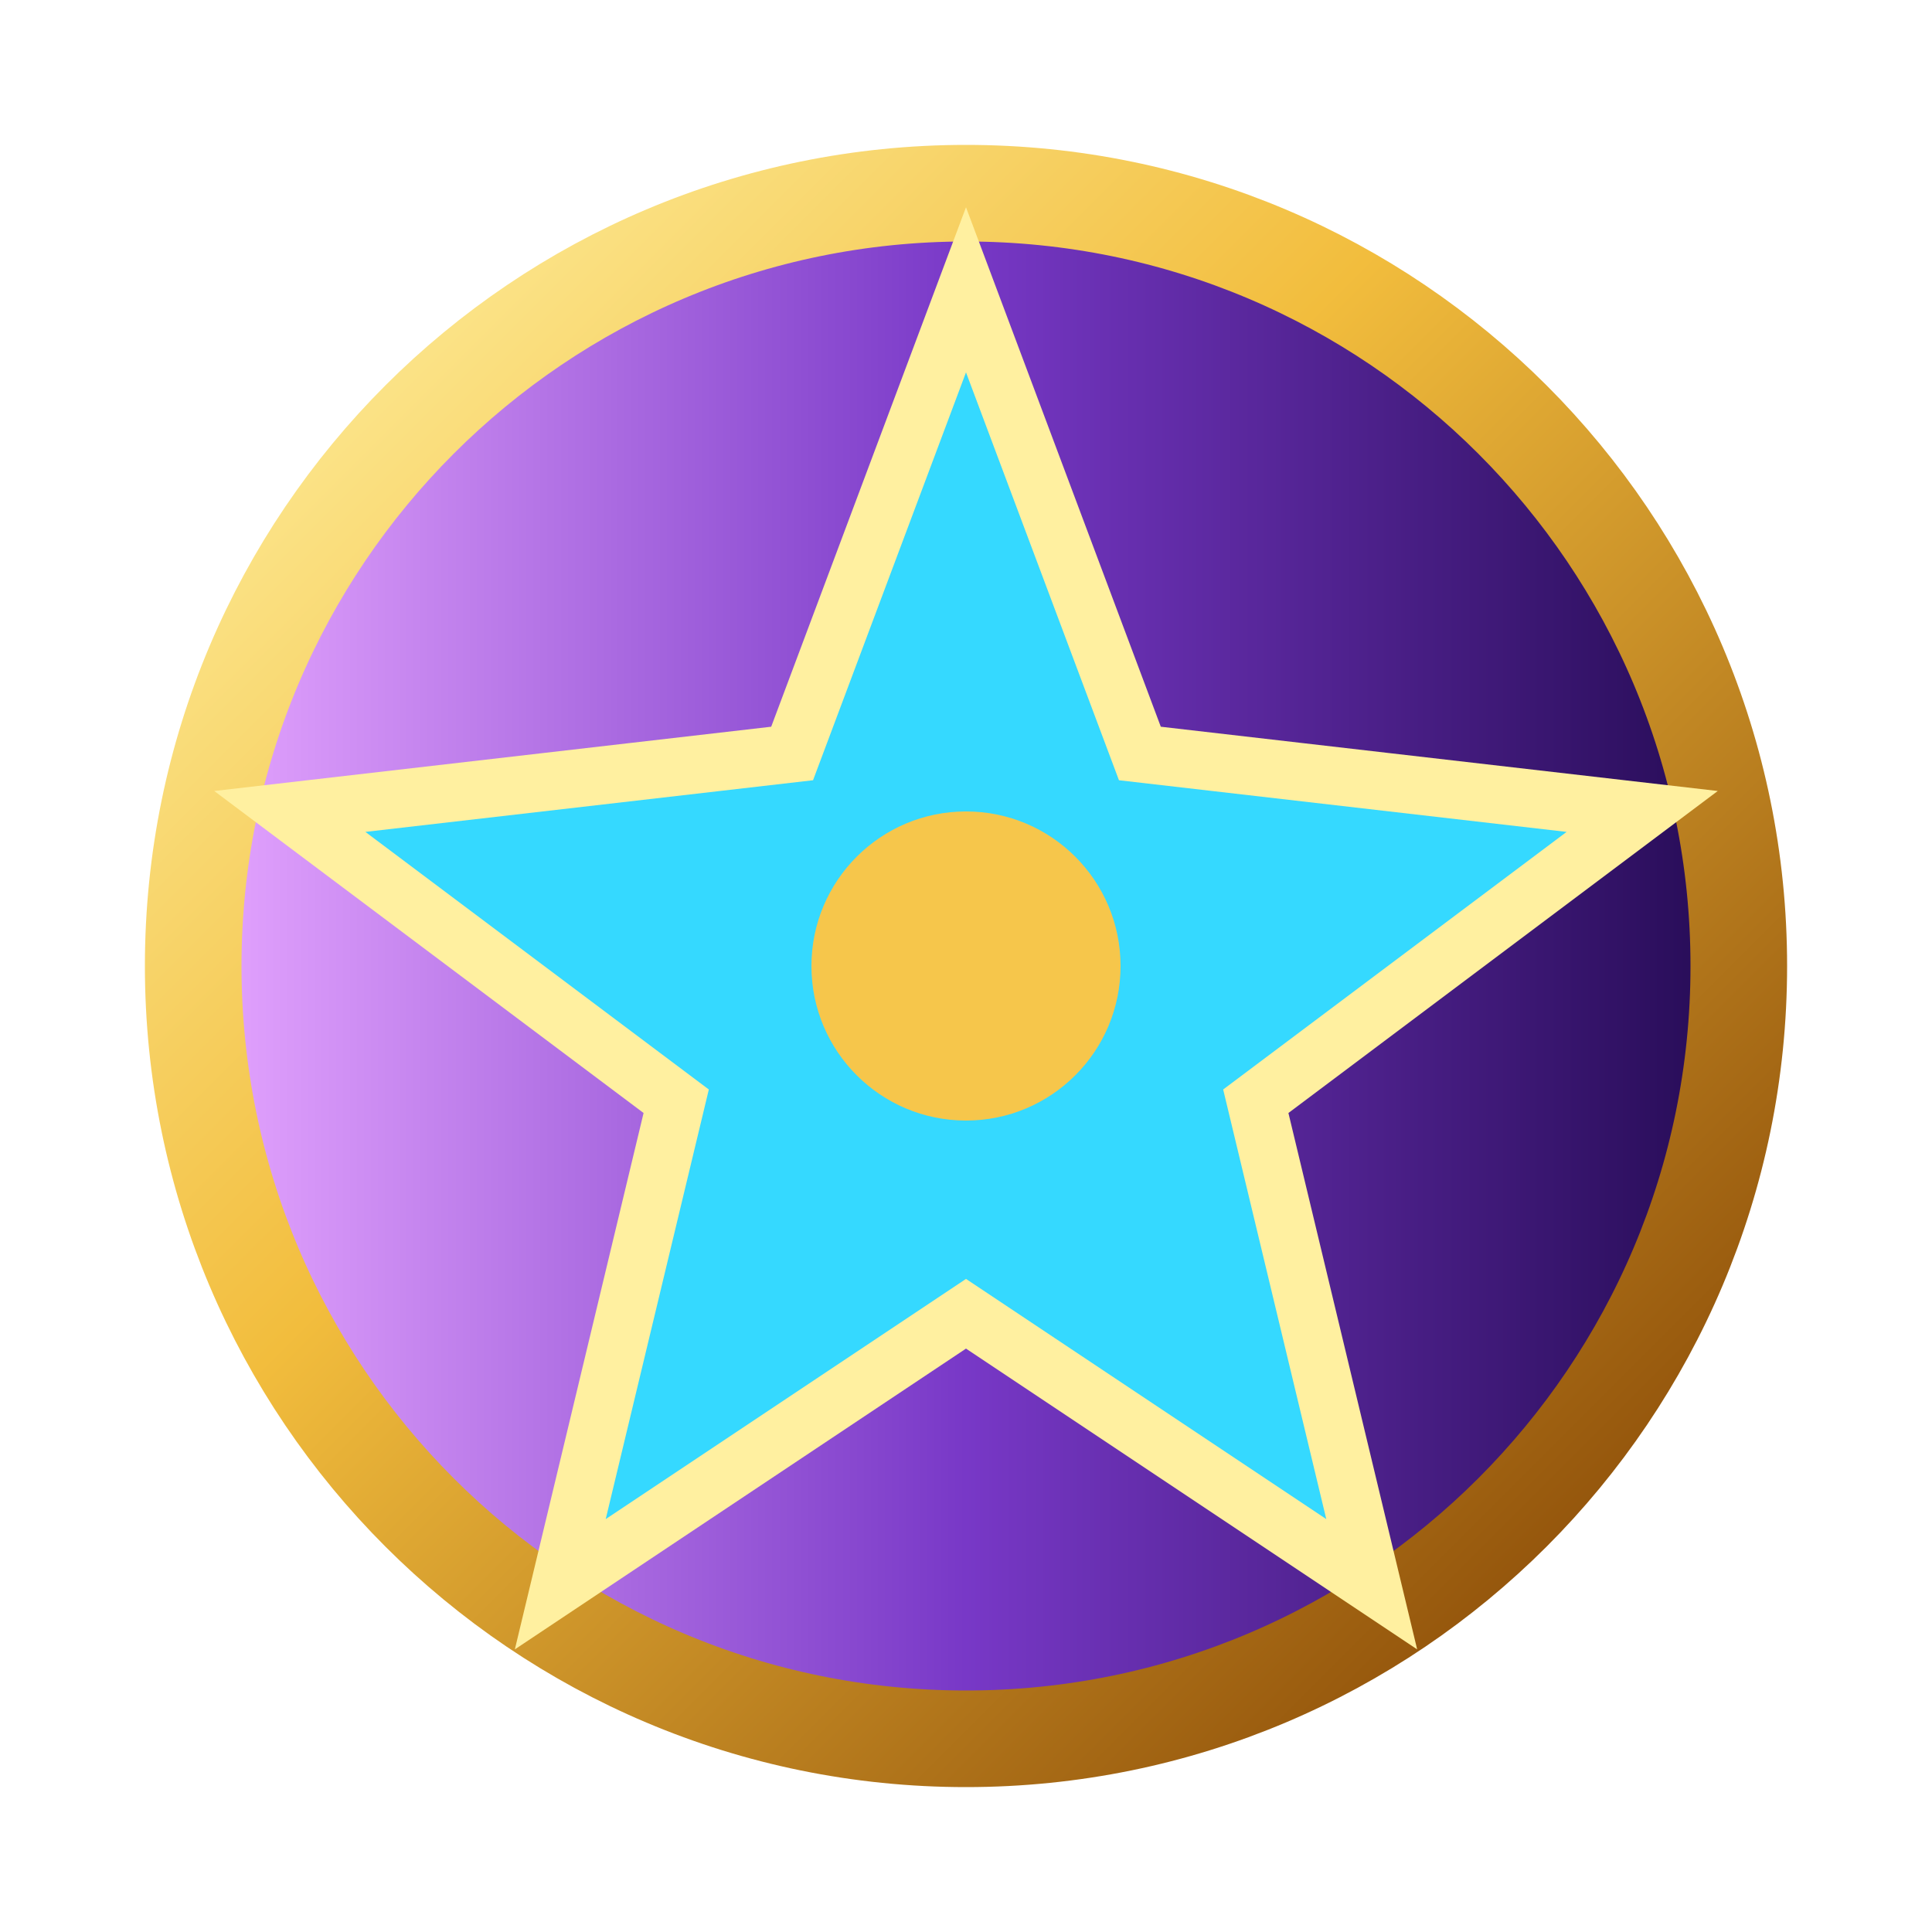
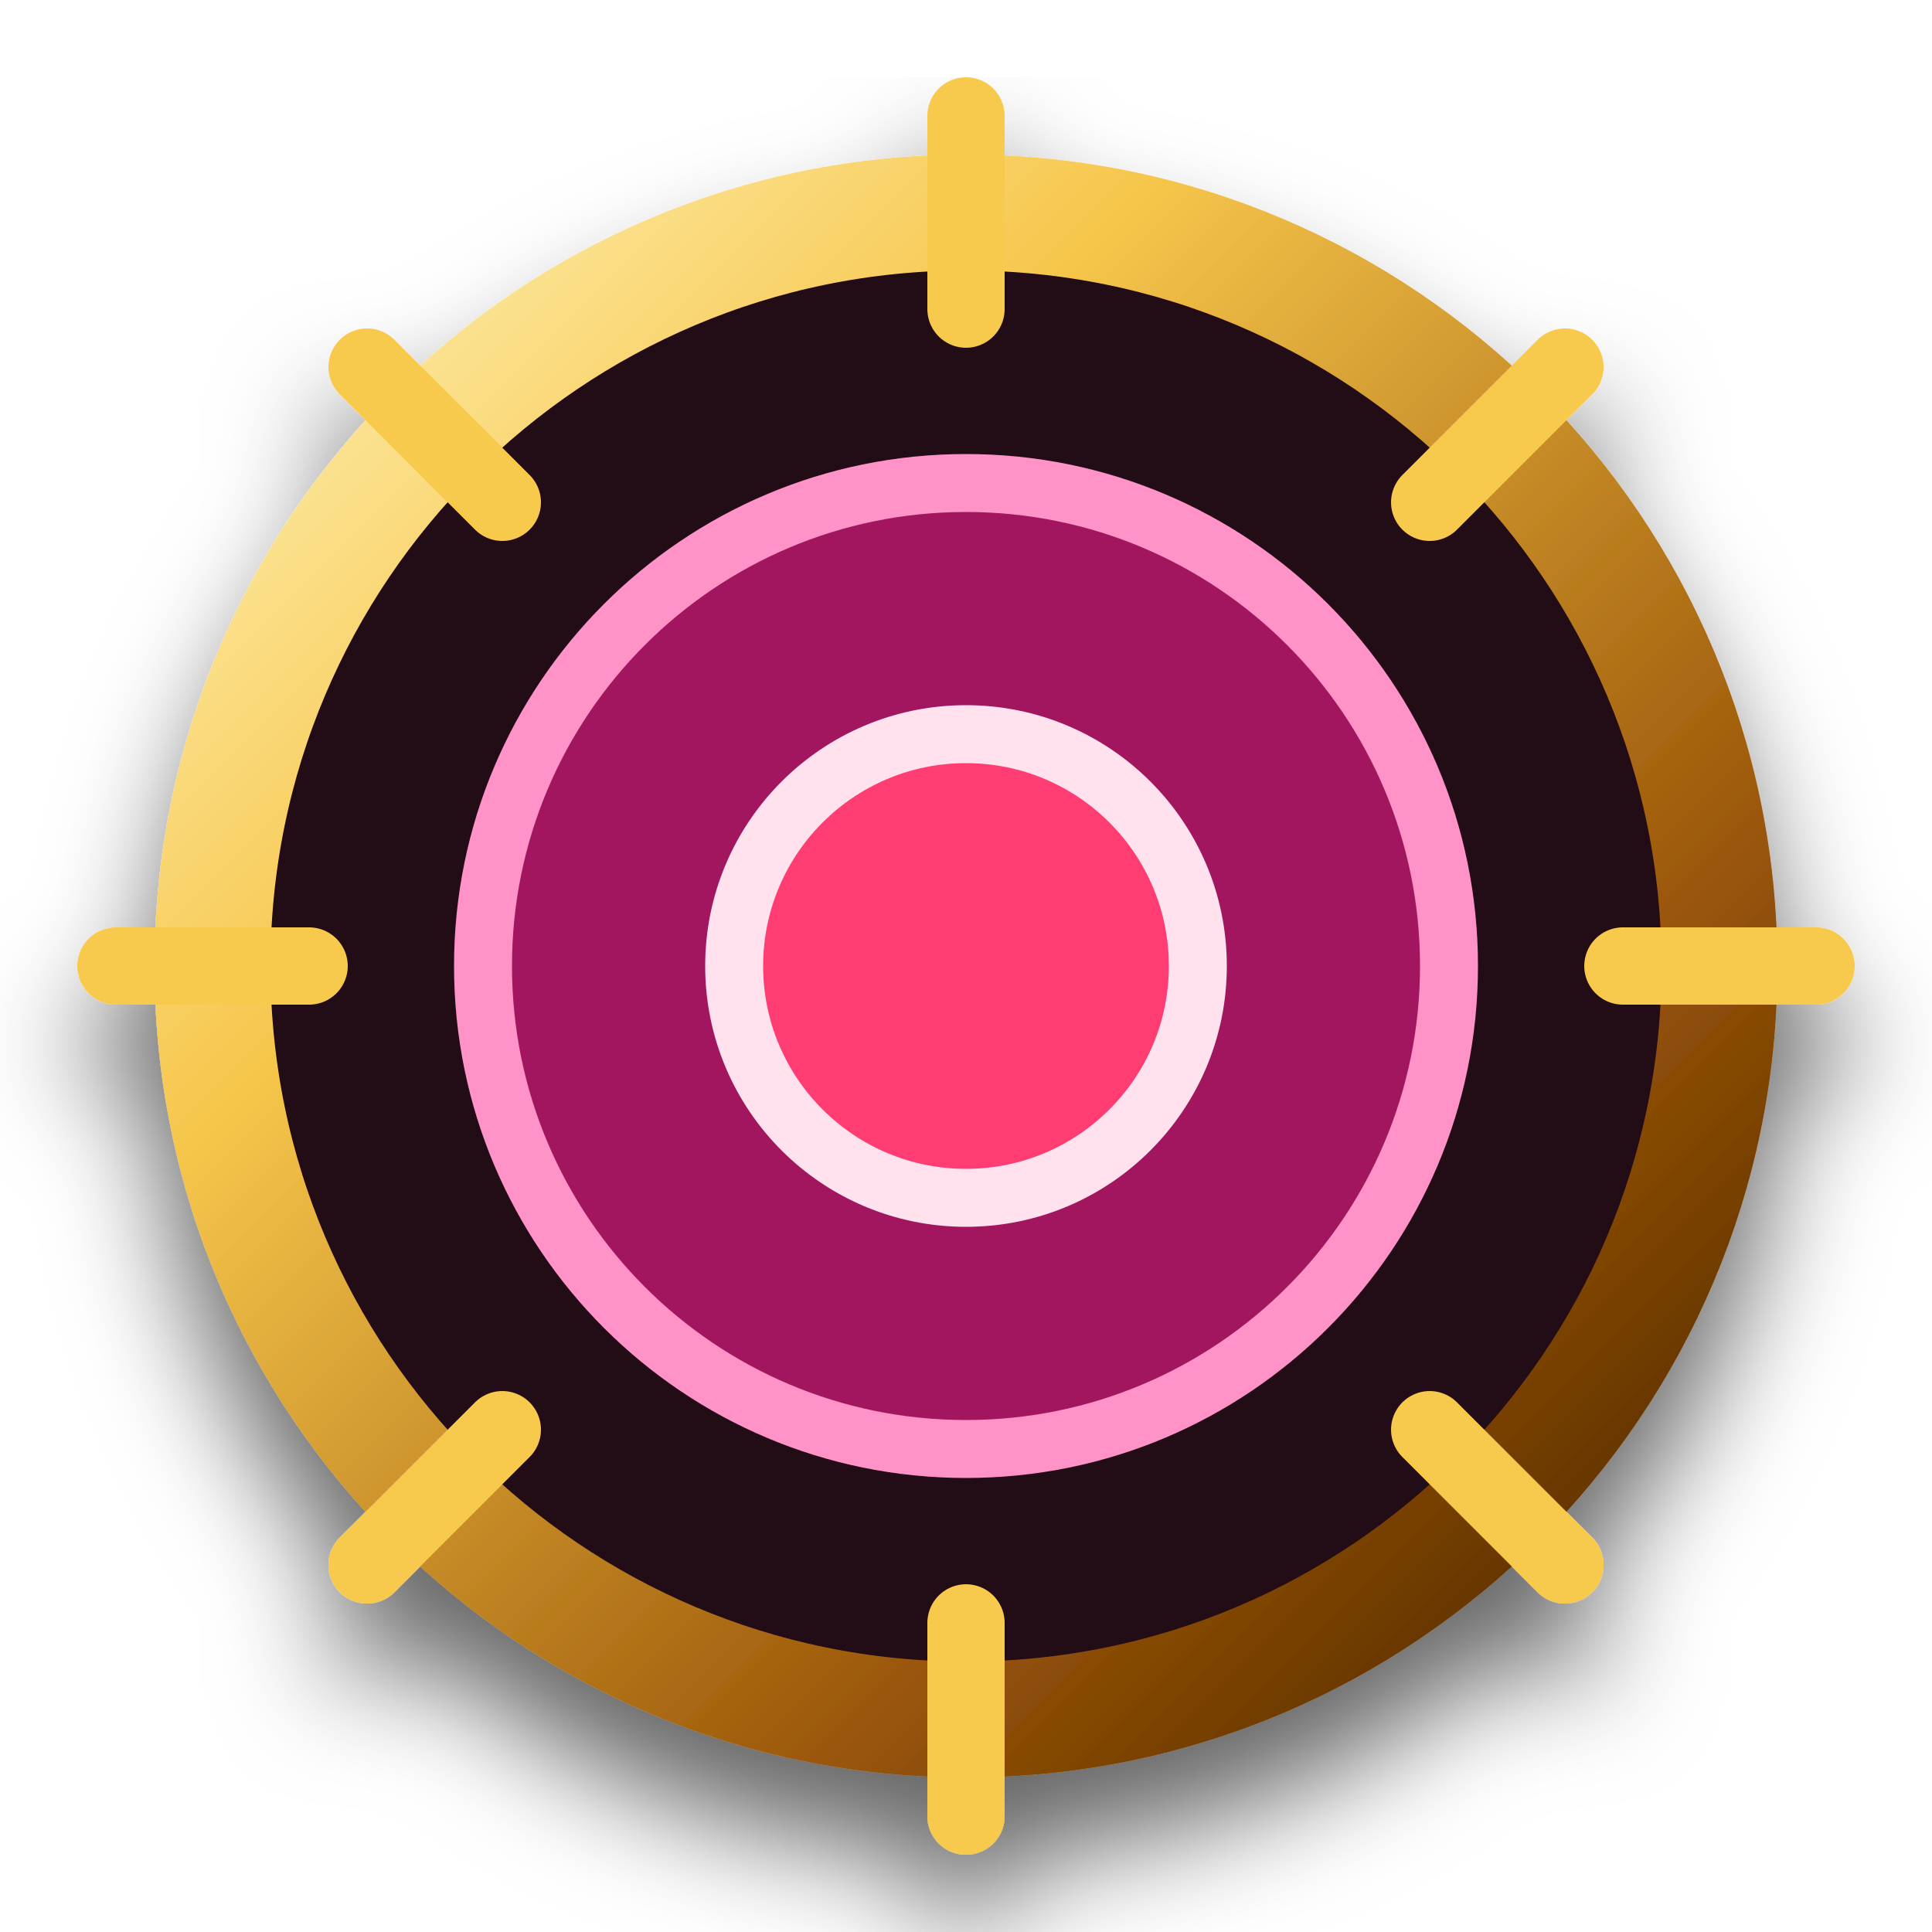
<svg xmlns="http://www.w3.org/2000/svg" viewBox="0 0 100 100">
  <defs>
-     <linearGradient id="g" x1="0" y1="0" x2="1" y2="1">
-       <stop stop-color="#fff3a6" />
-       <stop offset=".4" stop-color="#f2bd3d" />
-       <stop offset="1" stop-color="#7e3d00" />
+     <linearGradient id="gold" x1="0" y1="0" x2="1" y2="1">
+       <stop stop-color="#fff3ba" />
+       <stop offset=".3" stop-color="#f6c64b" />
+       <stop offset=".72" stop-color="#9a5608" />
+       <stop offset="1" stop-color="#432000" />
    </linearGradient>
-     <linearGradient id="b">
-       <stop stop-color="#b8f7ff" />
-       <stop offset=".45" stop-color="#2cb8e6" />
-       <stop offset="1" stop-color="#173c98" />
+     <linearGradient id="blue" x1="0" y1="0" x2="1" y2="1">
+       <stop stop-color="#d7fbff" />
+       <stop offset=".35" stop-color="#2ba7df" />
+       <stop offset=".8" stop-color="#0a3d80" />
+       <stop offset="1" stop-color="#04182f" />
    </linearGradient>
-     <linearGradient id="p">
-       <stop stop-color="#e5a5ff" />
-       <stop offset=".5" stop-color="#7838c7" />
-       <stop offset="1" stop-color="#250b54" />
+     <linearGradient id="gem" x1="0" y1="0" x2="1" y2="1">
+       <stop stop-color="#fff7d5" />
+       <stop offset=".35" stop-color="#f05a39" />
+       <stop offset=".75" stop-color="#8d0c24" />
+       <stop offset="1" stop-color="#3b0712" />
    </linearGradient>
+     <filter id="sh">
+       <feDropShadow dx="0" dy="4" stdDeviation="3" flood-color="#000" flood-opacity=".6" />
+     </filter>
  </defs>
-   <circle cx="50" cy="50" r="40" fill="url(#p)" stroke="url(#g)" stroke-width="5" />
-   <path d="M50 15L59 39L85 42L65 57L71 82L50 68L29 82L35 57L15 42L41 39Z" fill="#35d9ff" stroke="#fff0a0" stroke-width="3" />
-   <circle cx="50" cy="50" r="8" fill="#f6c64b" />
+   <g filter="url(#sh)">
+     <circle cx="50" cy="50" r="39" fill="#240718" stroke="url(#gold)" stroke-width="6" />
+     <circle cx="50" cy="50" r="25" fill="#a21860" stroke="#ff92c7" stroke-width="3" />
+     <circle cx="50" cy="50" r="12" fill="#ff3e72" stroke="#ffe2ee" stroke-width="3" />
+     <g stroke="#f7c94d" stroke-width="4" stroke-linecap="round">
+       <path d="M50 6V16M50 84V94M6 50H16M84 50H94M19 19L26 26M74 74L81 81M81 19L74 26M26 74L19 81" />
+     </g>
+   </g>
</svg>
